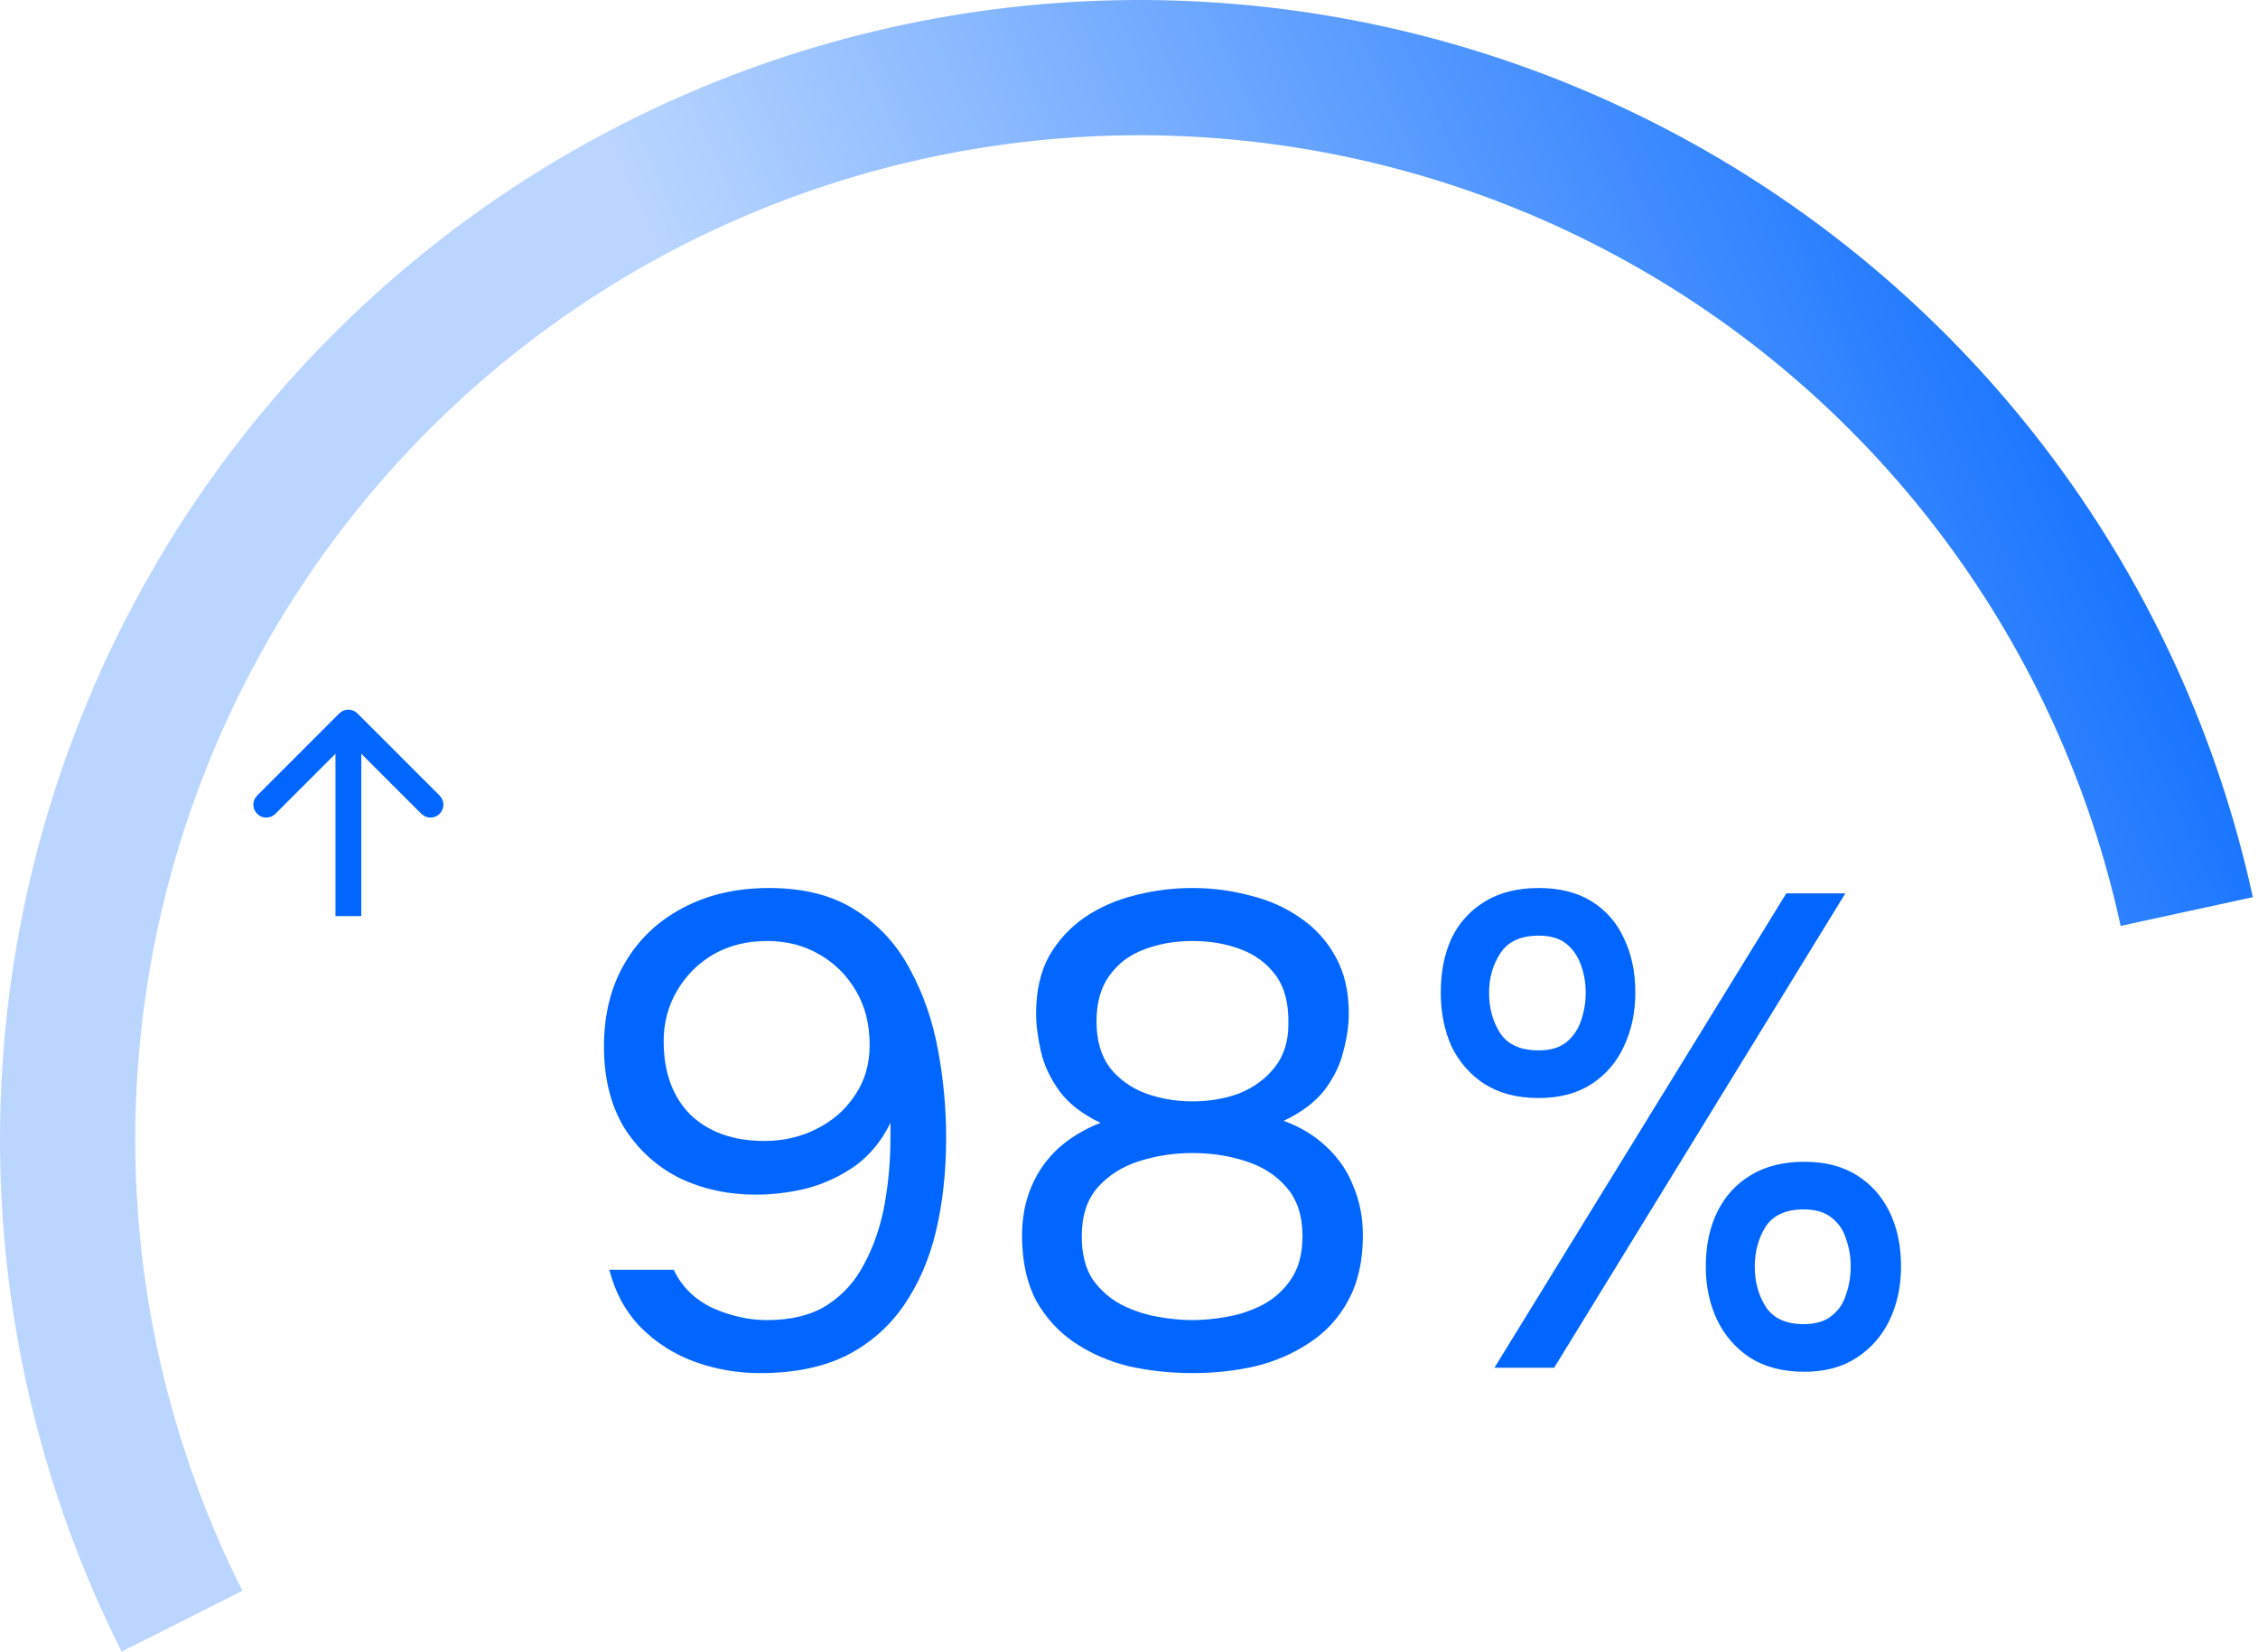
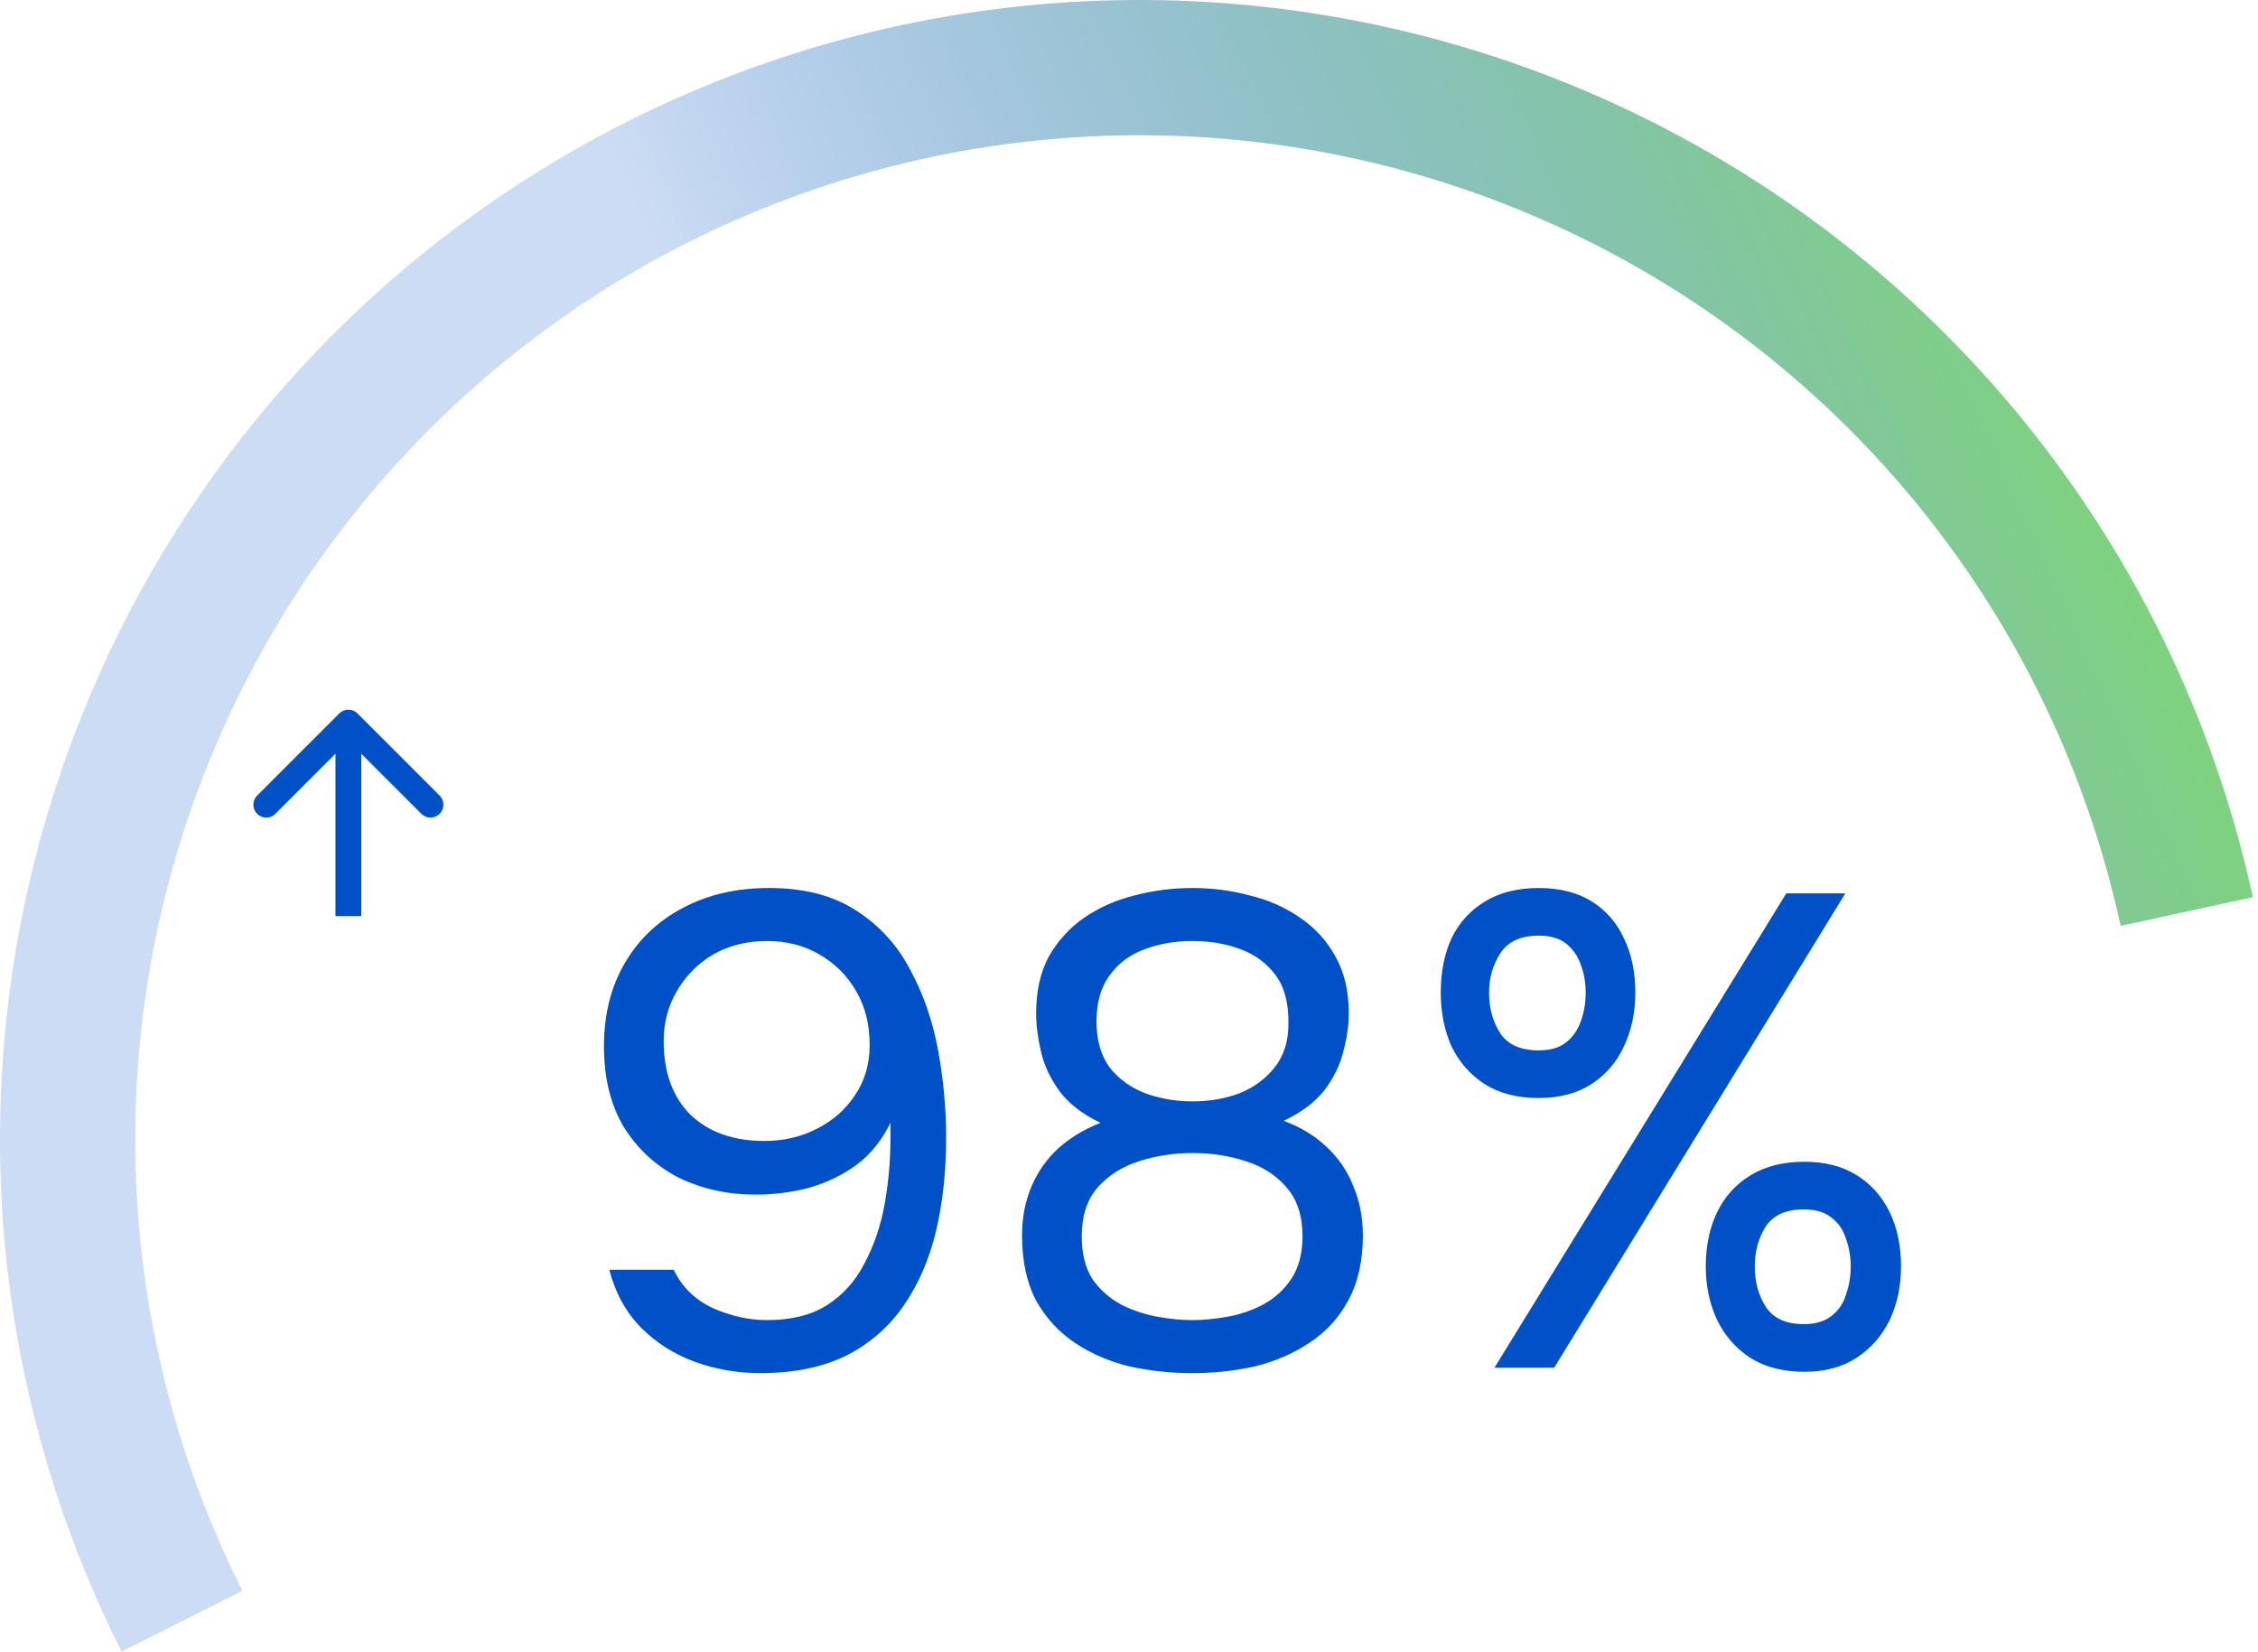
<svg xmlns="http://www.w3.org/2000/svg" width="175" height="128" viewBox="0 0 175 128" fill="none">
-   <path d="M174.599 69.529C171.934 57.282 166.692 45.743 159.223 35.679C151.753 25.615 142.227 17.256 131.277 11.158C120.327 5.059 108.204 1.362 95.714 0.311C83.225 -0.74 70.654 0.88 58.839 5.062C47.024 9.245 36.234 15.894 27.188 24.569C18.141 33.243 11.045 43.744 6.371 55.373C1.697 67.002 -0.449 79.493 0.078 92.016C0.604 104.538 3.791 116.804 9.425 128L18.788 123.288C13.823 113.421 11.015 102.611 10.551 91.575C10.087 80.539 11.978 69.531 16.097 59.283C20.217 49.034 26.471 39.78 34.443 32.135C42.416 24.49 51.925 18.63 62.337 14.944C72.75 11.258 83.828 9.83 94.835 10.756C105.842 11.682 116.526 14.941 126.176 20.315C135.827 25.689 144.222 33.056 150.805 41.926C157.388 50.796 162.007 60.965 164.356 71.758L174.599 69.529Z" fill="url(#paint0_linear_5313_27728)" />
-   <path d="M58.924 106.416C57.156 106.416 55.457 106.121 53.828 105.532C52.233 104.943 50.847 104.059 49.668 102.88C48.489 101.667 47.675 100.176 47.224 98.408H52.216C52.84 99.725 53.845 100.713 55.232 101.372C56.653 101.996 58.057 102.308 59.444 102.308C61.316 102.308 62.859 101.927 64.072 101.164C65.32 100.367 66.291 99.292 66.984 97.94C67.712 96.588 68.232 95.08 68.544 93.416C68.856 91.717 69.012 89.967 69.012 88.164C69.012 87.991 69.012 87.8 69.012 87.592C69.012 87.384 69.012 87.193 69.012 87.02C68.353 88.372 67.469 89.464 66.36 90.296C65.251 91.093 64.02 91.683 62.668 92.064C61.316 92.411 59.947 92.584 58.56 92.584C56.411 92.584 54.435 92.151 52.632 91.284C50.864 90.383 49.443 89.083 48.368 87.384C47.328 85.651 46.808 83.553 46.808 81.092C46.808 78.631 47.345 76.481 48.42 74.644C49.495 72.807 50.985 71.385 52.892 70.38C54.833 69.34 57.069 68.82 59.6 68.82C62.304 68.82 64.54 69.392 66.308 70.536C68.111 71.68 69.515 73.205 70.52 75.112C71.56 77.019 72.288 79.116 72.704 81.404C73.12 83.657 73.328 85.911 73.328 88.164C73.328 90.764 73.068 93.173 72.548 95.392C72.028 97.576 71.196 99.5 70.052 101.164C68.908 102.828 67.417 104.128 65.58 105.064C63.743 105.965 61.524 106.416 58.924 106.416ZM59.236 88.424C60.727 88.424 62.079 88.112 63.292 87.488C64.54 86.864 65.528 85.997 66.256 84.888C67.019 83.779 67.4 82.479 67.4 80.988C67.4 79.393 67.053 78.007 66.36 76.828C65.667 75.615 64.713 74.661 63.5 73.968C62.321 73.275 60.969 72.928 59.444 72.928C57.884 72.928 56.497 73.275 55.284 73.968C54.105 74.661 53.169 75.597 52.476 76.776C51.783 77.955 51.436 79.255 51.436 80.676C51.436 83.103 52.129 85.009 53.516 86.396C54.937 87.748 56.844 88.424 59.236 88.424ZM92.418 106.416C90.754 106.416 89.125 106.243 87.53 105.896C85.97 105.515 84.566 104.908 83.318 104.076C82.07 103.244 81.065 102.152 80.302 100.8C79.574 99.413 79.21 97.732 79.21 95.756C79.21 94.369 79.453 93.104 79.938 91.96C80.423 90.816 81.117 89.828 82.018 88.996C82.954 88.164 84.046 87.505 85.294 87.02C83.907 86.361 82.85 85.547 82.122 84.576C81.394 83.571 80.909 82.531 80.666 81.456C80.423 80.381 80.302 79.411 80.302 78.544C80.302 76.811 80.631 75.337 81.29 74.124C81.983 72.911 82.902 71.905 84.046 71.108C85.225 70.311 86.525 69.739 87.946 69.392C89.402 69.011 90.893 68.82 92.418 68.82C93.943 68.82 95.417 69.011 96.838 69.392C98.294 69.739 99.594 70.311 100.738 71.108C101.917 71.905 102.835 72.911 103.494 74.124C104.187 75.337 104.534 76.811 104.534 78.544C104.534 79.445 104.395 80.416 104.118 81.456C103.875 82.496 103.39 83.501 102.662 84.472C101.934 85.408 100.877 86.205 99.49 86.864C100.807 87.349 101.917 88.025 102.818 88.892C103.754 89.759 104.447 90.781 104.898 91.96C105.383 93.104 105.626 94.369 105.626 95.756C105.626 97.732 105.245 99.413 104.482 100.8C103.754 102.152 102.749 103.244 101.466 104.076C100.218 104.908 98.814 105.515 97.254 105.896C95.694 106.243 94.082 106.416 92.418 106.416ZM92.418 102.308C93.25 102.308 94.151 102.221 95.122 102.048C96.093 101.875 97.011 101.563 97.878 101.112C98.779 100.627 99.507 99.968 100.062 99.136C100.651 98.269 100.946 97.16 100.946 95.808C100.946 94.213 100.53 92.948 99.698 92.012C98.901 91.076 97.843 90.4 96.526 89.984C95.243 89.568 93.874 89.36 92.418 89.36C90.997 89.36 89.627 89.568 88.31 89.984C86.993 90.4 85.918 91.076 85.086 92.012C84.254 92.948 83.838 94.213 83.838 95.808C83.838 97.16 84.115 98.269 84.67 99.136C85.259 99.968 86.005 100.627 86.906 101.112C87.807 101.563 88.743 101.875 89.714 102.048C90.685 102.221 91.586 102.308 92.418 102.308ZM92.418 85.356C93.735 85.356 94.949 85.148 96.058 84.732C97.167 84.281 98.069 83.623 98.762 82.756C99.49 81.855 99.854 80.728 99.854 79.376C99.889 77.781 99.559 76.516 98.866 75.58C98.173 74.644 97.254 73.968 96.11 73.552C95.001 73.136 93.77 72.928 92.418 72.928C91.031 72.928 89.766 73.153 88.622 73.604C87.513 74.02 86.629 74.696 85.97 75.632C85.311 76.533 84.982 77.712 84.982 79.168C84.982 80.624 85.329 81.82 86.022 82.756C86.75 83.657 87.669 84.316 88.778 84.732C89.922 85.148 91.135 85.356 92.418 85.356ZM115.822 106L138.442 69.236H143.018L120.45 106H115.822ZM139.846 106.312C138.182 106.312 136.778 105.948 135.634 105.22C134.524 104.492 133.675 103.521 133.086 102.308C132.496 101.06 132.202 99.673 132.202 98.148C132.202 96.553 132.496 95.149 133.086 93.936C133.675 92.723 134.542 91.769 135.686 91.076C136.83 90.383 138.216 90.036 139.846 90.036C141.44 90.036 142.792 90.383 143.902 91.076C145.011 91.769 145.86 92.723 146.45 93.936C147.039 95.149 147.334 96.553 147.334 98.148C147.334 99.673 147.039 101.06 146.45 102.308C145.86 103.521 145.011 104.492 143.902 105.22C142.792 105.948 141.44 106.312 139.846 106.312ZM139.794 102.62C140.695 102.62 141.406 102.412 141.926 101.996C142.48 101.58 142.862 101.025 143.07 100.332C143.312 99.639 143.434 98.911 143.434 98.148C143.434 97.385 143.312 96.675 143.07 96.016C142.862 95.323 142.48 94.768 141.926 94.352C141.406 93.936 140.695 93.728 139.794 93.728C138.407 93.728 137.419 94.179 136.83 95.08C136.275 95.981 135.998 97.004 135.998 98.148C135.998 99.361 136.292 100.419 136.882 101.32C137.471 102.187 138.442 102.62 139.794 102.62ZM119.254 85.096C117.59 85.096 116.186 84.732 115.042 84.004C113.932 83.276 113.083 82.305 112.494 81.092C111.939 79.844 111.662 78.457 111.662 76.932C111.662 75.337 111.939 73.933 112.494 72.72C113.083 71.507 113.95 70.553 115.094 69.86C116.238 69.167 117.624 68.82 119.254 68.82C120.883 68.82 122.252 69.167 123.362 69.86C124.471 70.553 125.303 71.507 125.858 72.72C126.447 73.933 126.742 75.337 126.742 76.932C126.742 78.457 126.447 79.844 125.858 81.092C125.303 82.305 124.471 83.276 123.362 84.004C122.252 84.732 120.883 85.096 119.254 85.096ZM119.254 81.404C120.155 81.404 120.866 81.196 121.386 80.78C121.906 80.364 122.287 79.809 122.53 79.116C122.772 78.423 122.894 77.695 122.894 76.932C122.894 76.169 122.772 75.459 122.53 74.8C122.287 74.107 121.906 73.552 121.386 73.136C120.866 72.72 120.155 72.512 119.254 72.512C117.867 72.512 116.879 72.963 116.29 73.864C115.7 74.765 115.406 75.788 115.406 76.932C115.406 78.145 115.7 79.203 116.29 80.104C116.879 80.971 117.867 81.404 119.254 81.404Z" fill="#0166FF" />
-   <path d="M27.707 55.293C27.317 54.902 26.683 54.902 26.293 55.293L19.929 61.657C19.538 62.047 19.538 62.681 19.929 63.071C20.32 63.462 20.953 63.462 21.343 63.071L27 57.414L32.657 63.071C33.047 63.462 33.681 63.462 34.071 63.071C34.462 62.681 34.462 62.047 34.071 61.657L27.707 55.293ZM26 70V71H28V70H26ZM26 56V70H28V56H26Z" fill="#0166FF" />
+   <path d="M174.599 69.529C171.934 57.282 166.692 45.743 159.223 35.679C151.753 25.615 142.227 17.256 131.277 11.158C120.327 5.059 108.204 1.362 95.714 0.311C83.225 -0.74 70.654 0.88 58.839 5.062C47.024 9.245 36.234 15.894 27.188 24.569C18.141 33.243 11.045 43.744 6.371 55.373C1.697 67.002 -0.449 79.493 0.078 92.016C0.604 104.538 3.791 116.804 9.425 128L18.788 123.288C13.823 113.421 11.015 102.611 10.551 91.575C10.087 80.539 11.978 69.531 16.097 59.283C20.217 49.034 26.471 39.78 34.443 32.135C42.416 24.49 51.925 18.63 62.337 14.944C72.75 11.258 83.828 9.83 94.835 10.756C105.842 11.682 116.526 14.941 126.176 20.315C135.827 25.689 144.222 33.056 150.805 41.926C157.388 50.796 162.007 60.965 164.356 71.758L174.599 69.529Z" fill="url(#paint0_linear_10001_34608)" />
+   <path d="M58.924 106.416C57.156 106.416 55.457 106.121 53.828 105.532C52.233 104.943 50.847 104.059 49.668 102.88C48.489 101.667 47.675 100.176 47.224 98.408H52.216C52.84 99.725 53.845 100.713 55.232 101.372C56.653 101.996 58.057 102.308 59.444 102.308C61.316 102.308 62.859 101.927 64.072 101.164C65.32 100.367 66.291 99.292 66.984 97.94C67.712 96.588 68.232 95.08 68.544 93.416C68.856 91.717 69.012 89.967 69.012 88.164C69.012 87.991 69.012 87.8 69.012 87.592C69.012 87.384 69.012 87.193 69.012 87.02C68.353 88.372 67.469 89.464 66.36 90.296C65.251 91.093 64.02 91.683 62.668 92.064C61.316 92.411 59.947 92.584 58.56 92.584C56.411 92.584 54.435 92.151 52.632 91.284C50.864 90.383 49.443 89.083 48.368 87.384C47.328 85.651 46.808 83.553 46.808 81.092C46.808 78.631 47.345 76.481 48.42 74.644C49.495 72.807 50.985 71.385 52.892 70.38C54.833 69.34 57.069 68.82 59.6 68.82C62.304 68.82 64.54 69.392 66.308 70.536C68.111 71.68 69.515 73.205 70.52 75.112C71.56 77.019 72.288 79.116 72.704 81.404C73.12 83.657 73.328 85.911 73.328 88.164C73.328 90.764 73.068 93.173 72.548 95.392C72.028 97.576 71.196 99.5 70.052 101.164C68.908 102.828 67.417 104.128 65.58 105.064C63.743 105.965 61.524 106.416 58.924 106.416ZM59.236 88.424C60.727 88.424 62.079 88.112 63.292 87.488C64.54 86.864 65.528 85.997 66.256 84.888C67.019 83.779 67.4 82.479 67.4 80.988C67.4 79.393 67.053 78.007 66.36 76.828C65.667 75.615 64.713 74.661 63.5 73.968C62.321 73.275 60.969 72.928 59.444 72.928C57.884 72.928 56.497 73.275 55.284 73.968C54.105 74.661 53.169 75.597 52.476 76.776C51.783 77.955 51.436 79.255 51.436 80.676C51.436 83.103 52.129 85.009 53.516 86.396C54.937 87.748 56.844 88.424 59.236 88.424ZM92.418 106.416C90.754 106.416 89.125 106.243 87.53 105.896C85.97 105.515 84.566 104.908 83.318 104.076C82.07 103.244 81.065 102.152 80.302 100.8C79.574 99.413 79.21 97.732 79.21 95.756C79.21 94.369 79.453 93.104 79.938 91.96C80.423 90.816 81.117 89.828 82.018 88.996C82.954 88.164 84.046 87.505 85.294 87.02C83.907 86.361 82.85 85.547 82.122 84.576C81.394 83.571 80.909 82.531 80.666 81.456C80.423 80.381 80.302 79.411 80.302 78.544C80.302 76.811 80.631 75.337 81.29 74.124C81.983 72.911 82.902 71.905 84.046 71.108C85.225 70.311 86.525 69.739 87.946 69.392C89.402 69.011 90.893 68.82 92.418 68.82C93.943 68.82 95.417 69.011 96.838 69.392C98.294 69.739 99.594 70.311 100.738 71.108C101.917 71.905 102.835 72.911 103.494 74.124C104.187 75.337 104.534 76.811 104.534 78.544C104.534 79.445 104.395 80.416 104.118 81.456C103.875 82.496 103.39 83.501 102.662 84.472C101.934 85.408 100.877 86.205 99.49 86.864C100.807 87.349 101.917 88.025 102.818 88.892C103.754 89.759 104.447 90.781 104.898 91.96C105.383 93.104 105.626 94.369 105.626 95.756C105.626 97.732 105.245 99.413 104.482 100.8C103.754 102.152 102.749 103.244 101.466 104.076C100.218 104.908 98.814 105.515 97.254 105.896C95.694 106.243 94.082 106.416 92.418 106.416ZM92.418 102.308C93.25 102.308 94.151 102.221 95.122 102.048C96.093 101.875 97.011 101.563 97.878 101.112C98.779 100.627 99.507 99.968 100.062 99.136C100.651 98.269 100.946 97.16 100.946 95.808C100.946 94.213 100.53 92.948 99.698 92.012C98.901 91.076 97.843 90.4 96.526 89.984C95.243 89.568 93.874 89.36 92.418 89.36C90.997 89.36 89.627 89.568 88.31 89.984C86.993 90.4 85.918 91.076 85.086 92.012C84.254 92.948 83.838 94.213 83.838 95.808C83.838 97.16 84.115 98.269 84.67 99.136C85.259 99.968 86.005 100.627 86.906 101.112C87.807 101.563 88.743 101.875 89.714 102.048C90.685 102.221 91.586 102.308 92.418 102.308ZM92.418 85.356C93.735 85.356 94.949 85.148 96.058 84.732C97.167 84.281 98.069 83.623 98.762 82.756C99.49 81.855 99.854 80.728 99.854 79.376C99.889 77.781 99.559 76.516 98.866 75.58C98.173 74.644 97.254 73.968 96.11 73.552C95.001 73.136 93.77 72.928 92.418 72.928C91.031 72.928 89.766 73.153 88.622 73.604C87.513 74.02 86.629 74.696 85.97 75.632C85.311 76.533 84.982 77.712 84.982 79.168C84.982 80.624 85.329 81.82 86.022 82.756C86.75 83.657 87.669 84.316 88.778 84.732C89.922 85.148 91.135 85.356 92.418 85.356ZM115.822 106L138.442 69.236H143.018L120.45 106H115.822ZM139.846 106.312C138.182 106.312 136.778 105.948 135.634 105.22C134.524 104.492 133.675 103.521 133.086 102.308C132.496 101.06 132.202 99.673 132.202 98.148C132.202 96.553 132.496 95.149 133.086 93.936C133.675 92.723 134.542 91.769 135.686 91.076C136.83 90.383 138.216 90.036 139.846 90.036C141.44 90.036 142.792 90.383 143.902 91.076C145.011 91.769 145.86 92.723 146.45 93.936C147.039 95.149 147.334 96.553 147.334 98.148C147.334 99.673 147.039 101.06 146.45 102.308C145.86 103.521 145.011 104.492 143.902 105.22C142.792 105.948 141.44 106.312 139.846 106.312ZM139.794 102.62C140.695 102.62 141.406 102.412 141.926 101.996C142.48 101.58 142.862 101.025 143.07 100.332C143.312 99.639 143.434 98.911 143.434 98.148C143.434 97.385 143.312 96.675 143.07 96.016C142.862 95.323 142.48 94.768 141.926 94.352C141.406 93.936 140.695 93.728 139.794 93.728C138.407 93.728 137.419 94.179 136.83 95.08C136.275 95.981 135.998 97.004 135.998 98.148C135.998 99.361 136.292 100.419 136.882 101.32C137.471 102.187 138.442 102.62 139.794 102.62ZM119.254 85.096C117.59 85.096 116.186 84.732 115.042 84.004C113.932 83.276 113.083 82.305 112.494 81.092C111.939 79.844 111.662 78.457 111.662 76.932C111.662 75.337 111.939 73.933 112.494 72.72C113.083 71.507 113.95 70.553 115.094 69.86C116.238 69.167 117.624 68.82 119.254 68.82C120.883 68.82 122.252 69.167 123.362 69.86C124.471 70.553 125.303 71.507 125.858 72.72C126.447 73.933 126.742 75.337 126.742 76.932C126.742 78.457 126.447 79.844 125.858 81.092C125.303 82.305 124.471 83.276 123.362 84.004C122.252 84.732 120.883 85.096 119.254 85.096ZM119.254 81.404C120.155 81.404 120.866 81.196 121.386 80.78C121.906 80.364 122.287 79.809 122.53 79.116C122.772 78.423 122.894 77.695 122.894 76.932C122.894 76.169 122.772 75.459 122.53 74.8C122.287 74.107 121.906 73.552 121.386 73.136C120.866 72.72 120.155 72.512 119.254 72.512C117.867 72.512 116.879 72.963 116.29 73.864C115.7 74.765 115.406 75.788 115.406 76.932C115.406 78.145 115.7 79.203 116.29 80.104C116.879 80.971 117.867 81.404 119.254 81.404Z" fill="#0050C8" />
+   <path d="M27.707 55.293C27.317 54.902 26.683 54.902 26.293 55.293L19.929 61.657C19.538 62.047 19.538 62.681 19.929 63.071C20.32 63.462 20.953 63.462 21.343 63.071L27 57.414L32.657 63.071C33.047 63.462 33.681 63.462 34.071 63.071C34.462 62.681 34.462 62.047 34.071 61.657L27.707 55.293ZM26 70V71H28V70H26ZM26 56V70H28V56H26Z" fill="#0050C8" />
  <defs>
-     <linearGradient id="paint0_linear_5313_27728" x1="201.733" y1="89.659" x2="24.328" y2="170.044" gradientUnits="userSpaceOnUse">
-       <stop stop-color="#0166FF" />
-       <stop offset="0.557" stop-color="#BAD6FF" />
+     <linearGradient id="paint0_linear_10001_34608" x1="201.733" y1="89.659" x2="24.328" y2="170.044" gradientUnits="userSpaceOnUse">
+       <stop stop-color="#81E062" />
+       <stop offset="0.557" stop-color="#0050C8" stop-opacity="0.2" />
    </linearGradient>
  </defs>
</svg>
